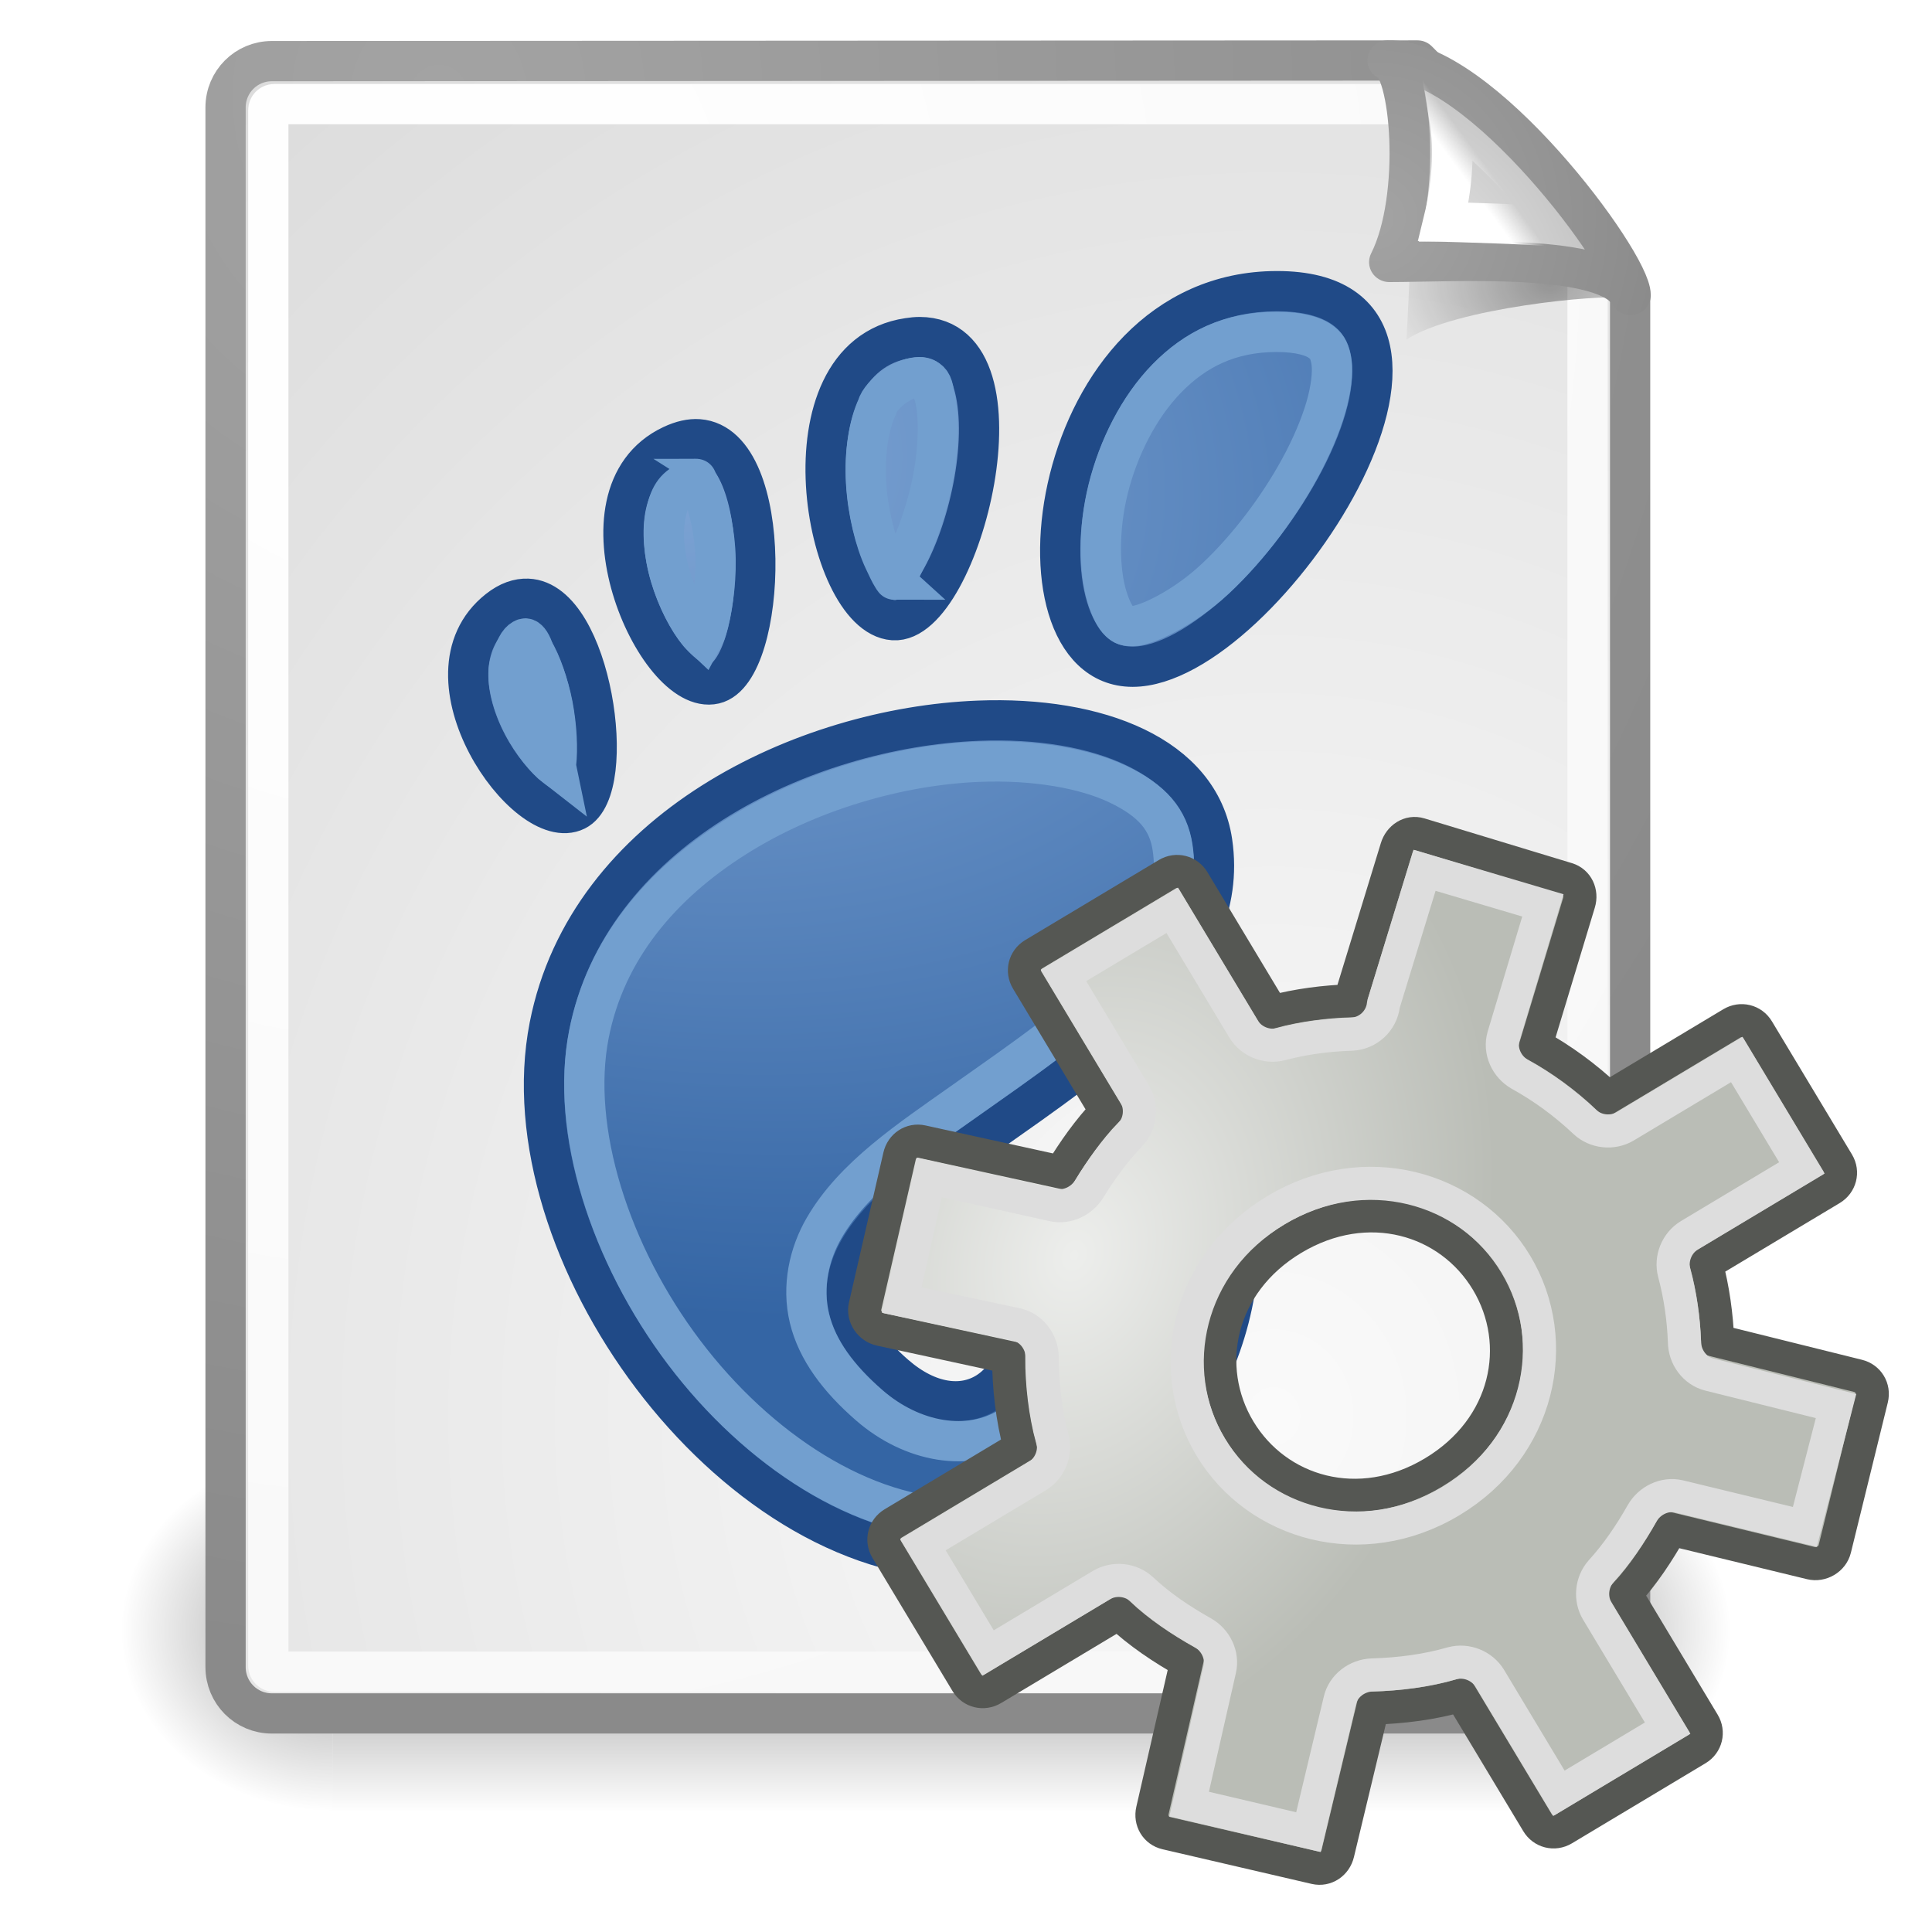
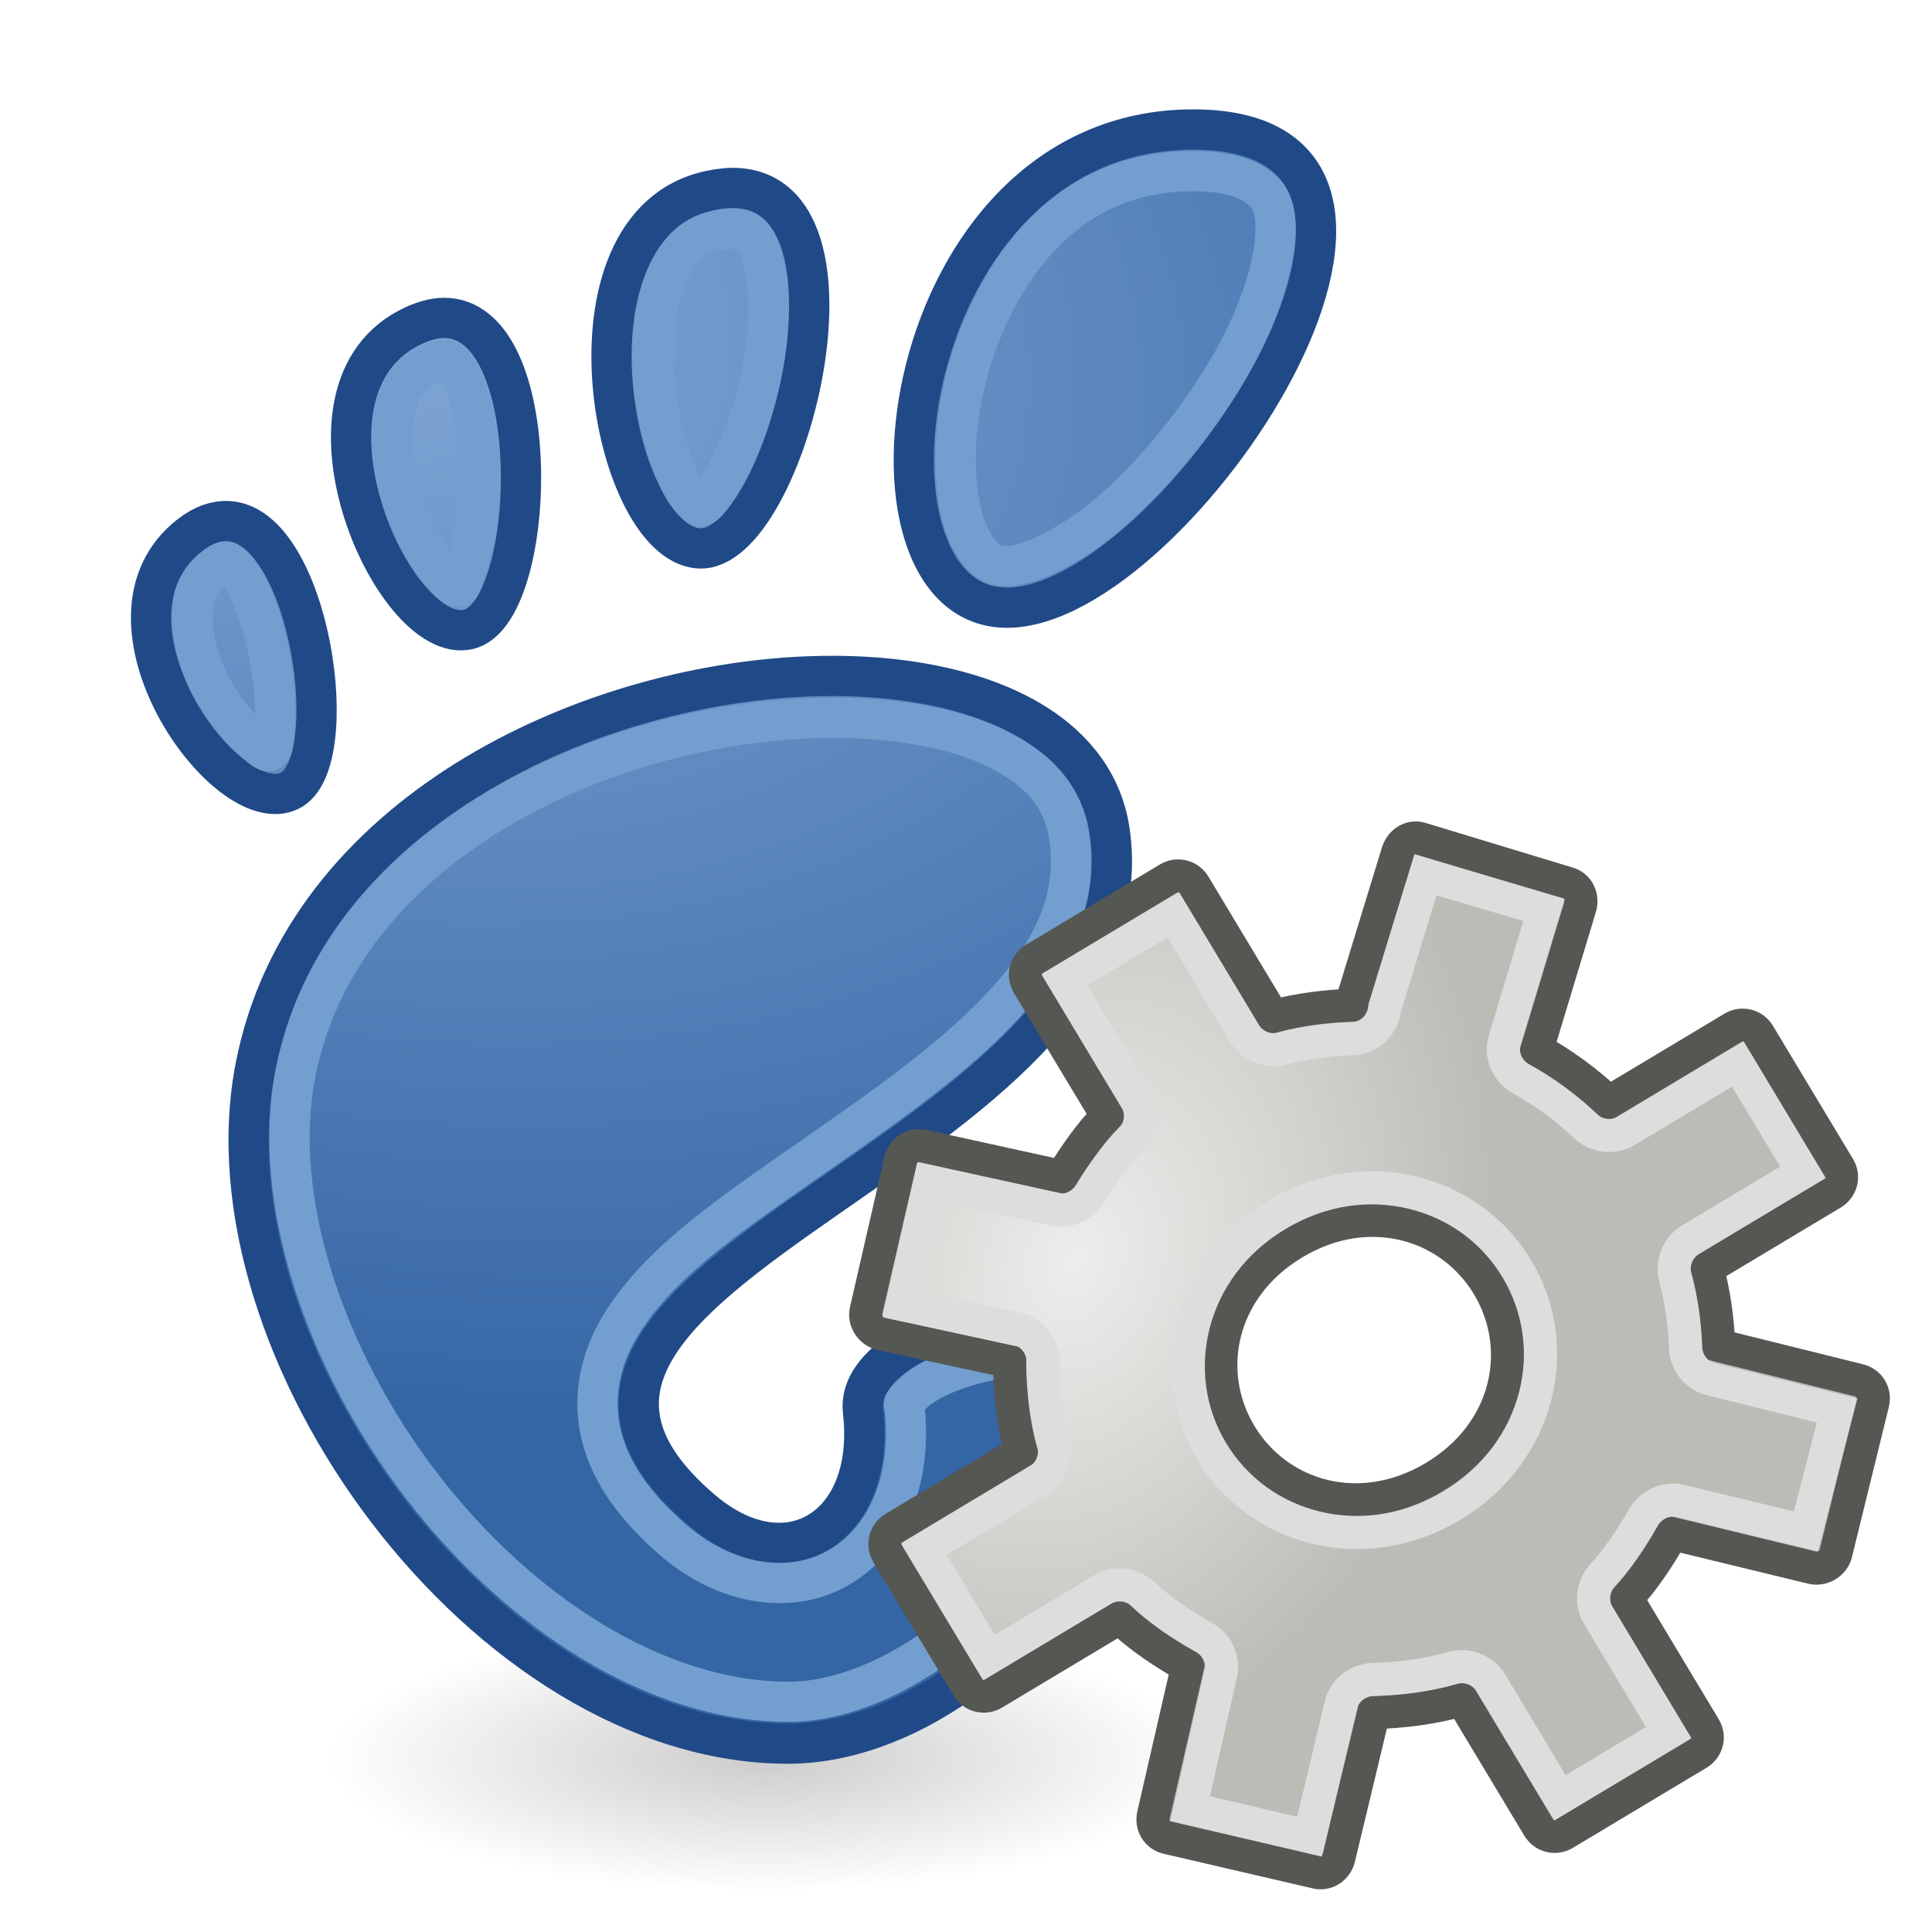
<svg xmlns="http://www.w3.org/2000/svg" xmlns:xlink="http://www.w3.org/1999/xlink" width="48px" height="48px" id="svg11300">
  <defs id="defs3">
+     <linearGradient id="linearGradient8700">
+       <stop style="stop-color:#000000;stop-opacity:1;" offset="0" id="stop8702" />
+       <stop style="stop-color:#000000;stop-opacity:0;" offset="1" id="stop8704" />
+     </linearGradient>
    <linearGradient id="linearGradient4362">
      <stop style="stop-color:#83a9d8;stop-opacity:1;" offset="0" id="stop4364" />
      <stop style="stop-color:#3465a4;stop-opacity:1;" offset="1" id="stop4366" />
    </linearGradient>
    <linearGradient id="linearGradient8440">
      <stop style="stop-color:#edeeec;stop-opacity:1;" offset="0" id="stop8442" />
      <stop style="stop-color:#babdb6;stop-opacity:1;" offset="1" id="stop8444" />
    </linearGradient>
    <radialGradient xlink:href="#linearGradient8440" id="radialGradient2489" gradientUnits="userSpaceOnUse" gradientTransform="matrix(0.664143,0.4987188,-0.6514275,0.8675051,-6.592732,-24.79392)" cx="56.704" cy="10.241" fx="56.704" fy="10.241" r="14.75" />
-     <radialGradient xlink:href="#linearGradient4362" id="radialGradient4374" gradientUnits="userSpaceOnUse" gradientTransform="matrix(-0.5039358,1.784362,-2.488495,-0.7027953,3.068361,78.75978)" cx="-30.094" cy="19.634" fx="-30.094" fy="19.634" r="12.989" />
-     <linearGradient y2="38.07" x2="34.17" y1="36.921" x1="33.396" gradientTransform="matrix(-2.48131e-2,-0.756771,0.756567,-2.481981e-2,8.221918,36.1682)" gradientUnits="userSpaceOnUse" id="linearGradient1929" xlink:href="#linearGradient2251" />
-     <radialGradient r="37.752" fy="2.367" fx="31.863" cy="2.367" cx="31.863" gradientTransform="matrix(0.331735,0,0,0.353831,20.10526,9.5823)" gradientUnits="userSpaceOnUse" id="radialGradient1927" xlink:href="#linearGradient269" />
-     <radialGradient r="86.708" fy="14.937" fx="30.654" cy="14.937" cx="30.654" gradientTransform="matrix(0.148355,1.009137e-2,-1.104438e-2,0.162365,25.06011,12.81706)" gradientUnits="userSpaceOnUse" id="radialGradient1925" xlink:href="#linearGradient259" />
-     <radialGradient r="4.293" fy="12.989" fx="37.03" cy="12.989" cx="37.03" gradientTransform="matrix(1.744653,0,0,1.283833,-26.58256,-3.478359)" gradientUnits="userSpaceOnUse" id="radialGradient1923" xlink:href="#linearGradient4790" />
-     <linearGradient y2="39.999" x2="25.058" y1="47.028" x1="25.058" gradientUnits="userSpaceOnUse" id="linearGradient3721" xlink:href="#linearGradient3702" />
-     <radialGradient r="2.5" fy="43.5" fx="4.993" cy="43.5" cx="4.993" gradientTransform="matrix(2.003784,0,0,1.4,-20.01187,-104.4)" gradientUnits="userSpaceOnUse" id="radialGradient3719" xlink:href="#linearGradient3688" />
-     <radialGradient r="2.5" fy="43.5" fx="4.993" cy="43.5" cx="4.993" gradientTransform="matrix(2.003784,0,0,1.4,27.98813,-17.4)" gradientUnits="userSpaceOnUse" id="radialGradient3717" xlink:href="#linearGradient3688" />
-     <radialGradient r="38.159" fy="7.268" fx="8.144" cy="7.268" cx="8.144" gradientTransform="matrix(0.968273,0,0,1.032767,3.353553,0.646447)" gradientUnits="userSpaceOnUse" id="radialGradient15668" xlink:href="#linearGradient15662" />
-     <radialGradient r="86.708" fy="35.737" fx="33.967" cy="35.737" cx="33.967" gradientTransform="matrix(0.961084,0,0,1.044459,-4.060961e-3,-0.142424)" gradientUnits="userSpaceOnUse" id="radialGradient15658" xlink:href="#linearGradient259" />
-     <radialGradient r="37.752" fy="3.756" fx="8.824" cy="3.756" cx="8.824" gradientTransform="matrix(0.968868,0,0,1.036068,3.351554,0.506089)" gradientUnits="userSpaceOnUse" id="radialGradient15656" xlink:href="#linearGradient269" />
-     <linearGradient id="linearGradient259">
-       <stop style="stop-color:#fafafa;stop-opacity:1;" offset="0" id="stop260" />
-       <stop style="stop-color:#bbbbbb;stop-opacity:1;" offset="1" id="stop261" />
-     </linearGradient>
-     <linearGradient id="linearGradient269">
-       <stop style="stop-color:#a3a3a3;stop-opacity:1;" offset="0" id="stop270" />
-       <stop style="stop-color:#8a8a8a;stop-opacity:1;" offset="1" id="stop271" />
-     </linearGradient>
-     <linearGradient id="linearGradient15662">
-       <stop style="stop-color:#ffffff;stop-opacity:1;" offset="0" id="stop15664" />
-       <stop style="stop-color:#f8f8f8;stop-opacity:1;" offset="1" id="stop15666" />
-     </linearGradient>
-     <linearGradient id="linearGradient2251">
-       <stop id="stop2253" offset="0" style="stop-color:#ffffff;stop-opacity:1;" />
-       <stop id="stop2255" offset="1" style="stop-color:#ffffff;stop-opacity:0;" />
-     </linearGradient>
-     <linearGradient id="linearGradient4790">
-       <stop id="stop4792" offset="0" style="stop-color:#000000;stop-opacity:1;" />
-       <stop id="stop4794" offset="1" style="stop-color:#000000;stop-opacity:0;" />
-     </linearGradient>
-     <linearGradient id="linearGradient3688">
-       <stop id="stop3690" offset="0" style="stop-color:black;stop-opacity:1;" />
-       <stop id="stop3692" offset="1" style="stop-color:black;stop-opacity:0;" />
-     </linearGradient>
-     <linearGradient id="linearGradient3702">
-       <stop id="stop3704" offset="0" style="stop-color:black;stop-opacity:0;" />
-       <stop style="stop-color:black;stop-opacity:1;" offset="0.5" id="stop3710" />
-       <stop id="stop3706" offset="1" style="stop-color:black;stop-opacity:0;" />
-     </linearGradient>
+     <radialGradient xlink:href="#linearGradient4362" id="radialGradient7917" gradientUnits="userSpaceOnUse" gradientTransform="matrix(-0.5839219,2.043178,-2.883476,-0.8047334,47.41766,84.52667)" cx="-30.094" cy="19.634" fx="-30.094" fy="19.634" r="12.989" />
+     <radialGradient xlink:href="#linearGradient8700" id="radialGradient8706" cx="-3.875" cy="35.438" fx="-3.875" fy="35.438" r="8" gradientTransform="matrix(1,0,0,0.3671875,0,22.42529)" gradientUnits="userSpaceOnUse" />
  </defs>
  <g id="layer1">
-     <g id="g2337" transform="translate(-1.000009,-1.997224)">
-       <g id="layer6">
-         <g transform="matrix(1.052632,0,0,1.285713,-1.263158,-13.42854)" style="opacity:0.4" id="g3712">
-           <rect style="opacity:1;fill:url(#radialGradient3717);fill-opacity:1;stroke:none;stroke-width:1;stroke-linecap:round;stroke-linejoin:miter;stroke-miterlimit:4;stroke-dasharray:none;stroke-opacity:1" id="rect2801" width="5" height="7" x="38" y="40" />
-           <rect style="opacity:1;fill:url(#radialGradient3719);fill-opacity:1;stroke:none;stroke-width:1;stroke-linecap:round;stroke-linejoin:miter;stroke-miterlimit:4;stroke-dasharray:none;stroke-opacity:1" id="rect3696" width="5" height="7" x="-10" y="-47" transform="scale(-1,-1)" />
-           <rect style="opacity:1;fill:url(#linearGradient3721);fill-opacity:1;stroke:none;stroke-width:1;stroke-linecap:round;stroke-linejoin:miter;stroke-miterlimit:4;stroke-dasharray:none;stroke-opacity:1" id="rect3700" width="28" height="7" x="10" y="40" />
-         </g>
-       </g>
-       <g id="g2344" style="display:inline">
-         <path id="rect15391" d="M 7.753,3.516 L 36.218,3.5 C 36.218,3.5 41.5,8.796 41.5,9.435 L 41.5,43.414 C 41.5,44.053 40.987,44.567 40.35,44.567 L 7.753,44.567 C 7.116,44.567 6.604,44.053 6.604,43.414 L 6.604,4.668 C 6.604,4.03 7.116,3.516 7.753,3.516 z" style="color:#000000;fill:url(#radialGradient15658);fill-opacity:1;fill-rule:nonzero;stroke:url(#radialGradient15656);stroke-width:1;stroke-linecap:round;stroke-linejoin:round;marker:none;marker-start:none;marker-mid:none;marker-end:none;stroke-miterlimit:4;stroke-dashoffset:0;stroke-opacity:1;visibility:visible;display:block;overflow:visible" />
-         <path id="rect15660" d="M 7.815,4.584 L 36.691,4.584 C 36.691,4.584 40.442,8.605 40.442,8.688 L 40.442,43.381 C 40.442,43.464 40.375,43.53 40.293,43.53 L 7.815,43.53 C 7.733,43.53 7.666,43.464 7.666,43.381 L 7.666,4.733 C 7.666,4.65 7.733,4.584 7.815,4.584 z" style="color:#000000;fill:none;fill-opacity:1;fill-rule:nonzero;stroke:url(#radialGradient15668);stroke-width:1;stroke-linecap:round;stroke-linejoin:round;marker:none;marker-start:none;marker-mid:none;marker-end:none;stroke-miterlimit:4;stroke-dashoffset:0;stroke-opacity:1;visibility:visible;display:block;overflow:visible" />
-       </g>
-       <g style="display:inline" id="layer5">
-         <g transform="matrix(0.589097,0,0,0.577622,17.11331,1.395056)" id="g1918">
-           <path style="opacity:0.357;color:#000000;fill:url(#radialGradient1923);fill-opacity:1;fill-rule:evenodd;stroke:none;stroke-width:1;stroke-linecap:butt;stroke-linejoin:miter;marker:none;marker-start:none;marker-mid:none;marker-end:none;stroke-miterlimit:4;stroke-dasharray:none;stroke-dashoffset:0;stroke-opacity:1;visibility:visible;display:inline;overflow:visible" d="M 40.985,13.861 C 40.257,12.515 34.882,10.131 32.085,9.331 C 32.254,10.904 31.962,15.649 31.962,15.649 C 34.024,14.274 40.204,13.699 40.985,13.861 z" id="path5348" />
-           <path style="opacity:1;color:#000000;fill:url(#radialGradient1925);fill-opacity:1;fill-rule:nonzero;stroke:url(#radialGradient1927);stroke-width:1.714;stroke-linecap:butt;stroke-linejoin:round;marker:none;marker-start:none;marker-mid:none;marker-end:none;stroke-miterlimit:4;stroke-dasharray:none;stroke-dashoffset:0;stroke-opacity:1;visibility:visible;display:block;overflow:visible" d="M 41.411,13.739 C 41.424,12.324 35.058,3.532 31.175,3.635 C 32.148,3.868 32.634,9.506 31.244,12.318 C 33.994,12.318 40.447,11.881 41.411,13.739 z" id="path2210" />
-           <path id="path2247" d="M 38.373,10.821 C 37.822,9.801 35.225,6.982 33.77,6.045 C 33.951,7.125 33.991,8.644 33.525,10.584 C 33.525,10.584 37.782,10.698 38.373,10.821 z" style="opacity:1;color:#000000;fill:none;fill-opacity:1;fill-rule:evenodd;stroke:url(#linearGradient1929);stroke-width:1.714;stroke-linecap:butt;stroke-linejoin:miter;marker:none;marker-start:none;marker-mid:none;marker-end:none;stroke-miterlimit:4;stroke-dasharray:none;stroke-dashoffset:0;stroke-opacity:1;visibility:visible;display:inline;overflow:visible" />
-         </g>
-       </g>
-     </g>
-     <g id="g4370" transform="matrix(0.89937,0,0,0.89937,42.76413,0.2635773)">
-       <path style="fill:url(#radialGradient4374);fill-opacity:1;stroke:#204a87;stroke-width:1.112;stroke-opacity:1" id="path8" d="M -12.27,7.75 C -18.656,7.75 -19.853,18.125 -16.261,18.125 C -12.669,18.125 -5.883,7.75 -12.27,7.75 z M -22.142,9.018 C -22.243,9.018 -22.346,9.029 -22.458,9.046 C -26.052,9.578 -24.785,16.706 -22.872,16.839 C -21.019,16.968 -18.998,9.03 -22.142,9.018 z M -28.25,11.841 C -28.469,11.825 -28.717,11.88 -28.988,12.008 C -31.876,13.368 -29.43,18.975 -27.812,18.598 C -26.344,18.256 -26.127,11.999 -28.25,11.841 z M -32.971,16.247 C -33.222,16.237 -33.493,16.324 -33.782,16.552 C -36.094,18.375 -33.001,22.779 -31.64,22.096 C -30.45,21.498 -31.213,16.314 -32.971,16.247 z M -20.519,19.616 C -25.362,19.803 -31.311,22.643 -32.37,28.057 C -33.578,34.223 -27.405,42.773 -20.957,42.773 C -17.785,42.773 -14.122,39.509 -13.438,35.369 C -12.915,32.212 -19.591,33.474 -19.351,35.563 C -19.064,38.067 -20.965,39.306 -22.823,37.692 C -28.738,32.553 -13.027,29.986 -14.062,22.966 C -14.411,20.599 -17.206,19.487 -20.519,19.616 z" />
-       <path style="fill:none;fill-opacity:1;stroke:#729fcf;stroke-width:1.112;stroke-opacity:1" d="M -12.281,8.875 C -13.578,8.875 -14.533,9.359 -15.312,10.156 C -16.091,10.952 -16.657,12.086 -16.938,13.219 C -17.218,14.35 -17.182,15.486 -16.969,16.188 C -16.861,16.541 -16.738,16.768 -16.625,16.875 C -16.505,16.989 -16.444,17 -16.25,17 C -16.082,17 -15.722,16.878 -15.312,16.656 C -14.903,16.435 -14.434,16.123 -13.969,15.688 C -13.035,14.813 -12.137,13.609 -11.531,12.438 C -11.229,11.852 -10.999,11.274 -10.875,10.781 C -10.751,10.288 -10.727,9.877 -10.781,9.625 C -10.838,9.357 -10.911,9.249 -11.094,9.125 C -11.266,9.008 -11.632,8.875 -12.281,8.875 z M -22.156,10.125 C -22.341,10.127 -22.575,10.212 -22.781,10.344 C -23.056,10.52 -23.285,10.793 -23.312,10.938 C -23.551,11.438 -23.671,12.233 -23.625,13.031 C -23.579,13.83 -23.376,14.661 -23.125,15.188 C -23.03,15.39 -22.963,15.535 -22.906,15.625 C -22.878,15.67 -22.859,15.705 -22.844,15.719 C -22.85,15.719 -22.83,15.705 -22.812,15.688 C -22.795,15.67 -22.779,15.642 -22.75,15.594 C -22.693,15.496 -22.625,15.359 -22.531,15.156 C -22.213,14.579 -21.901,13.652 -21.75,12.781 C -21.599,11.912 -21.61,11.056 -21.75,10.594 C -21.752,10.583 -21.752,10.573 -21.75,10.562 C -21.786,10.29 -21.868,10.208 -22,10.156 C -22.049,10.137 -22.095,10.124 -22.156,10.125 z M -28.375,12.938 C -28.412,12.944 -28.475,12.974 -28.531,13 C -28.936,13.19 -29.057,13.439 -29.156,13.906 C -29.253,14.364 -29.218,14.999 -29.031,15.625 C -28.844,16.252 -28.535,16.846 -28.25,17.188 C -28.2,17.247 -28.161,17.278 -28.125,17.312 C -28.094,17.254 -28.062,17.196 -28.031,17.094 C -27.884,16.611 -27.769,15.864 -27.781,15.156 C -27.793,14.45 -27.952,13.759 -28.125,13.344 C -28.213,13.131 -28.276,13.021 -28.312,12.969 C -28.322,12.956 -28.307,12.944 -28.312,12.938 C -28.307,12.938 -28.338,12.931 -28.375,12.938 z M -33.031,17.344 C -33.065,17.34 -33.128,17.372 -33.188,17.438 C -33.247,17.503 -33.293,17.606 -33.344,17.719 C -33.394,17.831 -33.443,17.954 -33.469,18.062 C -33.494,18.171 -33.506,18.27 -33.5,18.312 C -33.508,18.711 -33.354,19.26 -33.094,19.75 C -32.833,20.241 -32.465,20.692 -32.188,20.906 C -32.193,20.882 -32.181,20.871 -32.188,20.844 C -32.189,20.833 -32.189,20.823 -32.188,20.812 C -32.139,20.401 -32.168,19.778 -32.281,19.188 C -32.395,18.597 -32.611,18.025 -32.812,17.688 C -32.814,17.677 -32.814,17.667 -32.812,17.656 C -32.899,17.416 -32.985,17.349 -33.031,17.344 z M -20.5,20.75 C -22.722,20.836 -25.219,21.556 -27.25,22.844 C -29.282,24.132 -30.82,25.923 -31.281,28.281 C -31.797,30.917 -30.702,34.354 -28.656,37.062 C -26.611,39.771 -23.699,41.656 -20.969,41.656 C -19.766,41.656 -18.267,41.021 -17.031,39.844 C -15.794,38.666 -14.829,37.019 -14.531,35.219 C -14.494,34.993 -14.493,34.888 -14.5,34.875 C -14.503,34.869 -14.53,34.861 -14.562,34.844 C -14.595,34.826 -14.62,34.818 -14.688,34.781 C -14.912,34.661 -15.527,34.522 -16.156,34.594 C -16.79,34.666 -17.45,34.912 -17.844,35.156 C -18.044,35.281 -18.169,35.35 -18.219,35.406 C -18.234,35.423 -18.243,35.427 -18.25,35.438 C -18.249,35.448 -18.251,35.458 -18.25,35.469 C -18.253,35.474 -18.242,35.488 -18.25,35.5 C -18.092,37.023 -18.542,38.427 -19.656,39.125 C -20.789,39.834 -22.351,39.557 -23.531,38.531 C -24.38,37.794 -24.975,37.005 -25.188,36.125 C -25.4,35.244 -25.196,34.338 -24.781,33.625 C -23.956,32.207 -22.445,31.213 -20.906,30.125 C -19.365,29.036 -17.733,27.925 -16.625,26.75 C -15.515,25.573 -14.958,24.47 -15.156,23.125 C -15.272,22.339 -15.723,21.822 -16.656,21.375 C -17.584,20.93 -18.979,20.691 -20.5,20.75 z" id="path2357" />
-     </g>
-     <g id="g2485" transform="matrix(0.7842374,-0.251925,0.2512199,0.7820424,4.448218,27.66491)">
+     <path style="opacity:0.2;fill:url(#radialGradient8706);fill-opacity:1;stroke:none;stroke-width:1;stroke-linecap:round;stroke-linejoin:miter;stroke-miterlimit:4;stroke-dasharray:none;stroke-dashoffset:0;stroke-opacity:1" id="path8698" d="M 4.125,35.438 A 8,2.938 0 1 1 -11.875,35.438 A 8,2.938 0 1 1 4.125,35.438 z" transform="matrix(1.359375,0,0,1.12766,24.26758,3.726064)" />
+     <path d="M 29.645,3.217 C 22.245,3.217 20.858,15.098 25.021,15.098 C 29.183,15.098 37.045,3.217 29.645,3.217 z M 18.206,4.669 C 18.089,4.669 17.97,4.682 17.84,4.701 C 13.676,5.31 15.143,13.472 17.36,13.624 C 19.508,13.772 21.849,4.683 18.206,4.669 z M 11.129,7.901 C 10.874,7.883 10.587,7.946 10.273,8.092 C 6.926,9.65 9.761,16.07 11.636,15.638 C 13.337,15.247 13.589,8.083 11.129,7.901 z M 5.658,12.946 C 5.367,12.935 5.053,13.035 4.718,13.296 C 2.039,15.383 5.623,20.426 7.2,19.644 C 8.579,18.96 7.695,13.023 5.658,12.946 z M 20.086,16.804 C 14.474,17.019 7.581,20.271 6.354,26.469 C 4.954,33.53 12.107,43.32 19.579,43.32 C 23.254,43.32 27.499,39.582 28.292,34.842 C 28.897,31.227 21.162,32.672 21.44,35.064 C 21.773,37.931 19.57,39.35 17.417,37.502 C 10.563,31.618 28.768,28.679 27.568,20.64 C 27.163,17.93 23.926,16.657 20.086,16.804 z" id="path8" style="fill:url(#radialGradient7917);fill-opacity:1;stroke:#204a87;stroke-width:1;stroke-opacity:1" />
+     <path style="fill:none;fill-opacity:1;stroke:#729fcf;stroke-width:1;stroke-miterlimit:4;stroke-dasharray:none;stroke-opacity:1" d="M 29.656,4.25 C 28.08,4.25 26.883,4.829 25.938,5.781 C 24.992,6.733 24.338,8.073 24,9.406 C 23.662,10.739 23.674,12.075 23.938,12.938 C 24.069,13.369 24.261,13.678 24.438,13.844 C 24.614,14.01 24.754,14.062 25.031,14.062 C 25.585,14.062 26.734,13.524 27.844,12.5 C 28.954,11.476 30.061,10.057 30.781,8.688 C 31.501,7.318 31.804,5.972 31.656,5.281 C 31.582,4.936 31.452,4.771 31.188,4.594 C 30.923,4.417 30.444,4.25 29.656,4.25 z M 18,5.688 C 17.292,5.791 16.929,6.121 16.625,6.75 C 16.321,7.379 16.194,8.339 16.25,9.281 C 16.306,10.224 16.533,11.169 16.844,11.812 C 16.935,12.124 17.172,12.432 17.367,12.57 C 17.503,12.667 17.837,12.13 18.031,11.781 C 18.42,11.083 18.788,10.056 18.969,9.031 C 19.149,8.007 19.12,6.974 18.938,6.375 C 18.846,6.076 18.725,5.901 18.625,5.812 C 18.525,5.724 18.461,5.688 18.219,5.688 C 18.178,5.687 18.1,5.673 18,5.688 z M 11.062,8.938 C 11.022,8.935 10.922,8.936 10.719,9.031 C 10.175,9.284 9.939,9.641 9.812,10.219 C 9.686,10.797 9.746,11.567 9.969,12.312 C 10.191,13.058 10.58,13.763 10.938,14.188 C 11.607,15.038 11.42,14.303 11.625,13.969 C 11.806,13.383 11.92,12.552 11.906,11.719 C 11.893,10.885 11.749,10.048 11.531,9.531 C 11.314,9.015 11.185,8.947 11.062,8.938 z M 5.625,13.969 C 5.581,13.967 5.53,13.949 5.344,14.094 C 4.919,14.425 4.793,14.761 4.781,15.281 C 4.769,15.801 4.935,16.466 5.25,17.062 C 5.565,17.659 6.012,18.188 6.375,18.469 C 6.787,18.867 6.774,18.589 6.812,18.219 C 6.875,17.708 6.821,16.952 6.687,16.25 C 6.554,15.548 6.318,14.865 6.062,14.438 C 5.807,14.01 5.64,13.969 5.625,13.969 z M 20.125,17.844 C 17.5,17.944 14.532,18.747 12.125,20.25 C 9.718,21.753 7.893,23.882 7.344,26.656 C 6.726,29.771 8.055,33.761 10.469,36.906 C 12.882,40.052 16.305,42.281 19.594,42.281 C 22.578,42.281 26.571,38.932 27.281,34.688 C 27.376,34.122 27.281,34.088 26.938,33.906 C 26.594,33.724 25.867,33.631 25.094,33.719 C 24.32,33.807 23.505,34.065 23,34.375 C 22.748,34.53 22.574,34.707 22.5,34.812 C 22.426,34.918 22.466,34.914 22.469,34.938 C 22.667,36.648 22.107,38.165 20.906,38.906 C 19.706,39.648 18.056,39.402 16.75,38.281 C 15.792,37.459 15.166,36.598 14.938,35.656 C 14.709,34.715 14.918,33.775 15.375,33 C 16.289,31.449 17.996,30.279 19.781,29.031 C 21.566,27.784 23.465,26.503 24.781,25.125 C 26.097,23.747 26.805,22.408 26.562,20.781 C 26.415,19.796 25.813,19.095 24.688,18.562 C 23.562,18.03 21.923,17.775 20.125,17.844 z" id="path8695" />
+     <g id="g2485" transform="matrix(0.7842374,-0.251925,0.2512199,0.7820424,4.473798,27.77646)">
      <path id="path2212" d="M 26.013,3.32 C 25.696,3.394 25.516,3.699 25.587,4.005 L 26.642,8.513 C 25.966,8.882 25.352,9.35 24.782,9.844 L 21.072,7.68 C 20.801,7.521 20.46,7.615 20.296,7.896 L 17.924,11.896 C 17.76,12.176 17.876,12.546 18.147,12.705 L 21.575,14.693 C 21.3,15.561 21.117,16.466 21.07,17.395 L 16.726,18.411 C 16.42,18.483 16.226,18.78 16.3,19.097 L 17.37,23.67 C 17.444,23.986 17.749,24.167 18.055,24.095 L 22.367,23.087 C 22.781,23.836 23.305,24.494 23.874,25.112 L 21.527,29.071 C 21.36,29.35 21.44,29.694 21.71,29.855 L 25.677,32.235 C 25.947,32.396 26.287,32.298 26.454,32.019 L 28.791,28.165 C 29.646,28.412 30.535,28.584 31.445,28.612 L 32.469,32.989 C 32.54,33.295 32.837,33.489 33.154,33.415 L 37.727,32.345 C 38.044,32.271 38.224,31.966 38.152,31.66 L 37.114,27.218 C 37.814,26.815 38.434,26.311 39.015,25.774 L 42.716,28.044 C 42.983,28.208 43.362,28.13 43.532,27.853 L 45.977,23.87 C 46.147,23.593 46.062,23.251 45.794,23.086 L 42.086,20.784 C 42.293,20.034 42.432,19.248 42.471,18.454 L 46.75,17.454 C 47.056,17.382 47.25,17.085 47.176,16.768 L 46.106,12.195 C 46.032,11.879 45.727,11.698 45.421,11.77 L 41.175,12.763 C 40.736,11.963 40.208,11.235 39.597,10.582 L 42.143,6.886 C 42.328,6.619 42.284,6.266 42.025,6.087 L 38.201,3.433 C 37.942,3.254 37.601,3.349 37.417,3.616 L 34.763,7.441 C 34.731,7.487 34.713,7.544 34.695,7.595 C 33.932,7.376 33.133,7.226 32.325,7.184 L 31.271,2.676 C 31.2,2.37 30.903,2.177 30.586,2.251 L 26.013,3.32 z M 30.831,13.907 C 33.384,13.31 35.514,14.78 36.017,16.932 C 36.52,19.084 35.263,21.346 32.71,21.943 C 30.157,22.54 28.028,21.07 27.524,18.918 C 27.021,16.766 28.278,14.504 30.831,13.907 z" style="fill:url(#radialGradient2489);fill-opacity:1;fill-rule:evenodd;stroke:#555753;stroke-width:1;stroke-linecap:butt;stroke-linejoin:miter;stroke-miterlimit:4;stroke-dasharray:none;stroke-dashoffset:0;stroke-opacity:1" />
      <path transform="matrix(1.045288,-0.2444425,0.2444425,1.045288,-37.3632,15.59756)" d="M 60.5,3.25 L 60.5,7.156 C 60.496,7.57 60.21,7.948 59.812,8.062 C 59.213,8.229 58.617,8.473 58.031,8.781 C 57.681,8.965 57.228,8.925 56.938,8.656 L 54.344,6.188 L 51.906,8.75 L 54.312,11 C 54.627,11.294 54.679,11.781 54.469,12.156 C 54.069,12.827 53.745,13.538 53.531,14.281 C 53.417,14.679 53.039,14.965 52.625,14.969 L 48.875,14.969 L 48.875,18.531 L 52.594,18.531 C 53.008,18.535 53.386,18.821 53.5,19.219 C 53.689,19.887 53.98,20.514 54.344,21.156 C 54.545,21.516 54.504,21.985 54.219,22.281 L 51.531,25.094 L 54,27.5 L 56.656,24.781 C 56.95,24.467 57.437,24.415 57.812,24.625 C 58.487,25.004 59.184,25.308 59.906,25.5 C 60.304,25.614 60.59,25.992 60.594,26.406 L 60.594,30.188 L 64.156,30.188 L 64.156,26.344 C 64.155,25.939 64.429,25.565 64.812,25.438 C 65.438,25.25 66.05,24.969 66.656,24.625 C 67.016,24.424 67.485,24.464 67.781,24.75 L 70.375,27.312 L 72.875,24.844 L 70.281,22.25 C 69.978,21.947 69.937,21.462 70.156,21.094 C 70.475,20.508 70.724,19.916 70.906,19.281 C 71.021,18.883 71.398,18.597 71.812,18.594 L 75.5,18.594 L 75.5,15.031 L 71.844,15.031 C 71.43,15.028 71.052,14.742 70.938,14.344 C 70.73,13.6 70.44,12.904 70.062,12.25 C 69.852,11.874 69.904,11.387 70.219,11.094 L 73.062,8.5 L 70.719,5.938 L 67.812,8.562 L 67.781,8.594 C 67.502,8.954 66.998,9.063 66.594,8.844 C 65.999,8.512 65.392,8.248 64.75,8.062 C 64.352,7.948 64.066,7.57 64.062,7.156 L 64.062,3.25 L 60.5,3.25 z M 62.219,12 C 65.12,12 67.219,14.229 67.219,16.781 C 67.219,19.333 65.12,21.562 62.219,21.562 C 59.318,21.563 57.219,19.333 57.219,16.781 C 57.219,14.229 59.318,12 62.219,12 z" id="path3195" style="fill:none;fill-opacity:1;fill-rule:evenodd;stroke:#dddddd;stroke-width:0.932;stroke-linecap:butt;stroke-linejoin:miter;stroke-miterlimit:4;stroke-dasharray:none;stroke-dashoffset:0;stroke-opacity:1" />
    </g>
  </g>
</svg>
